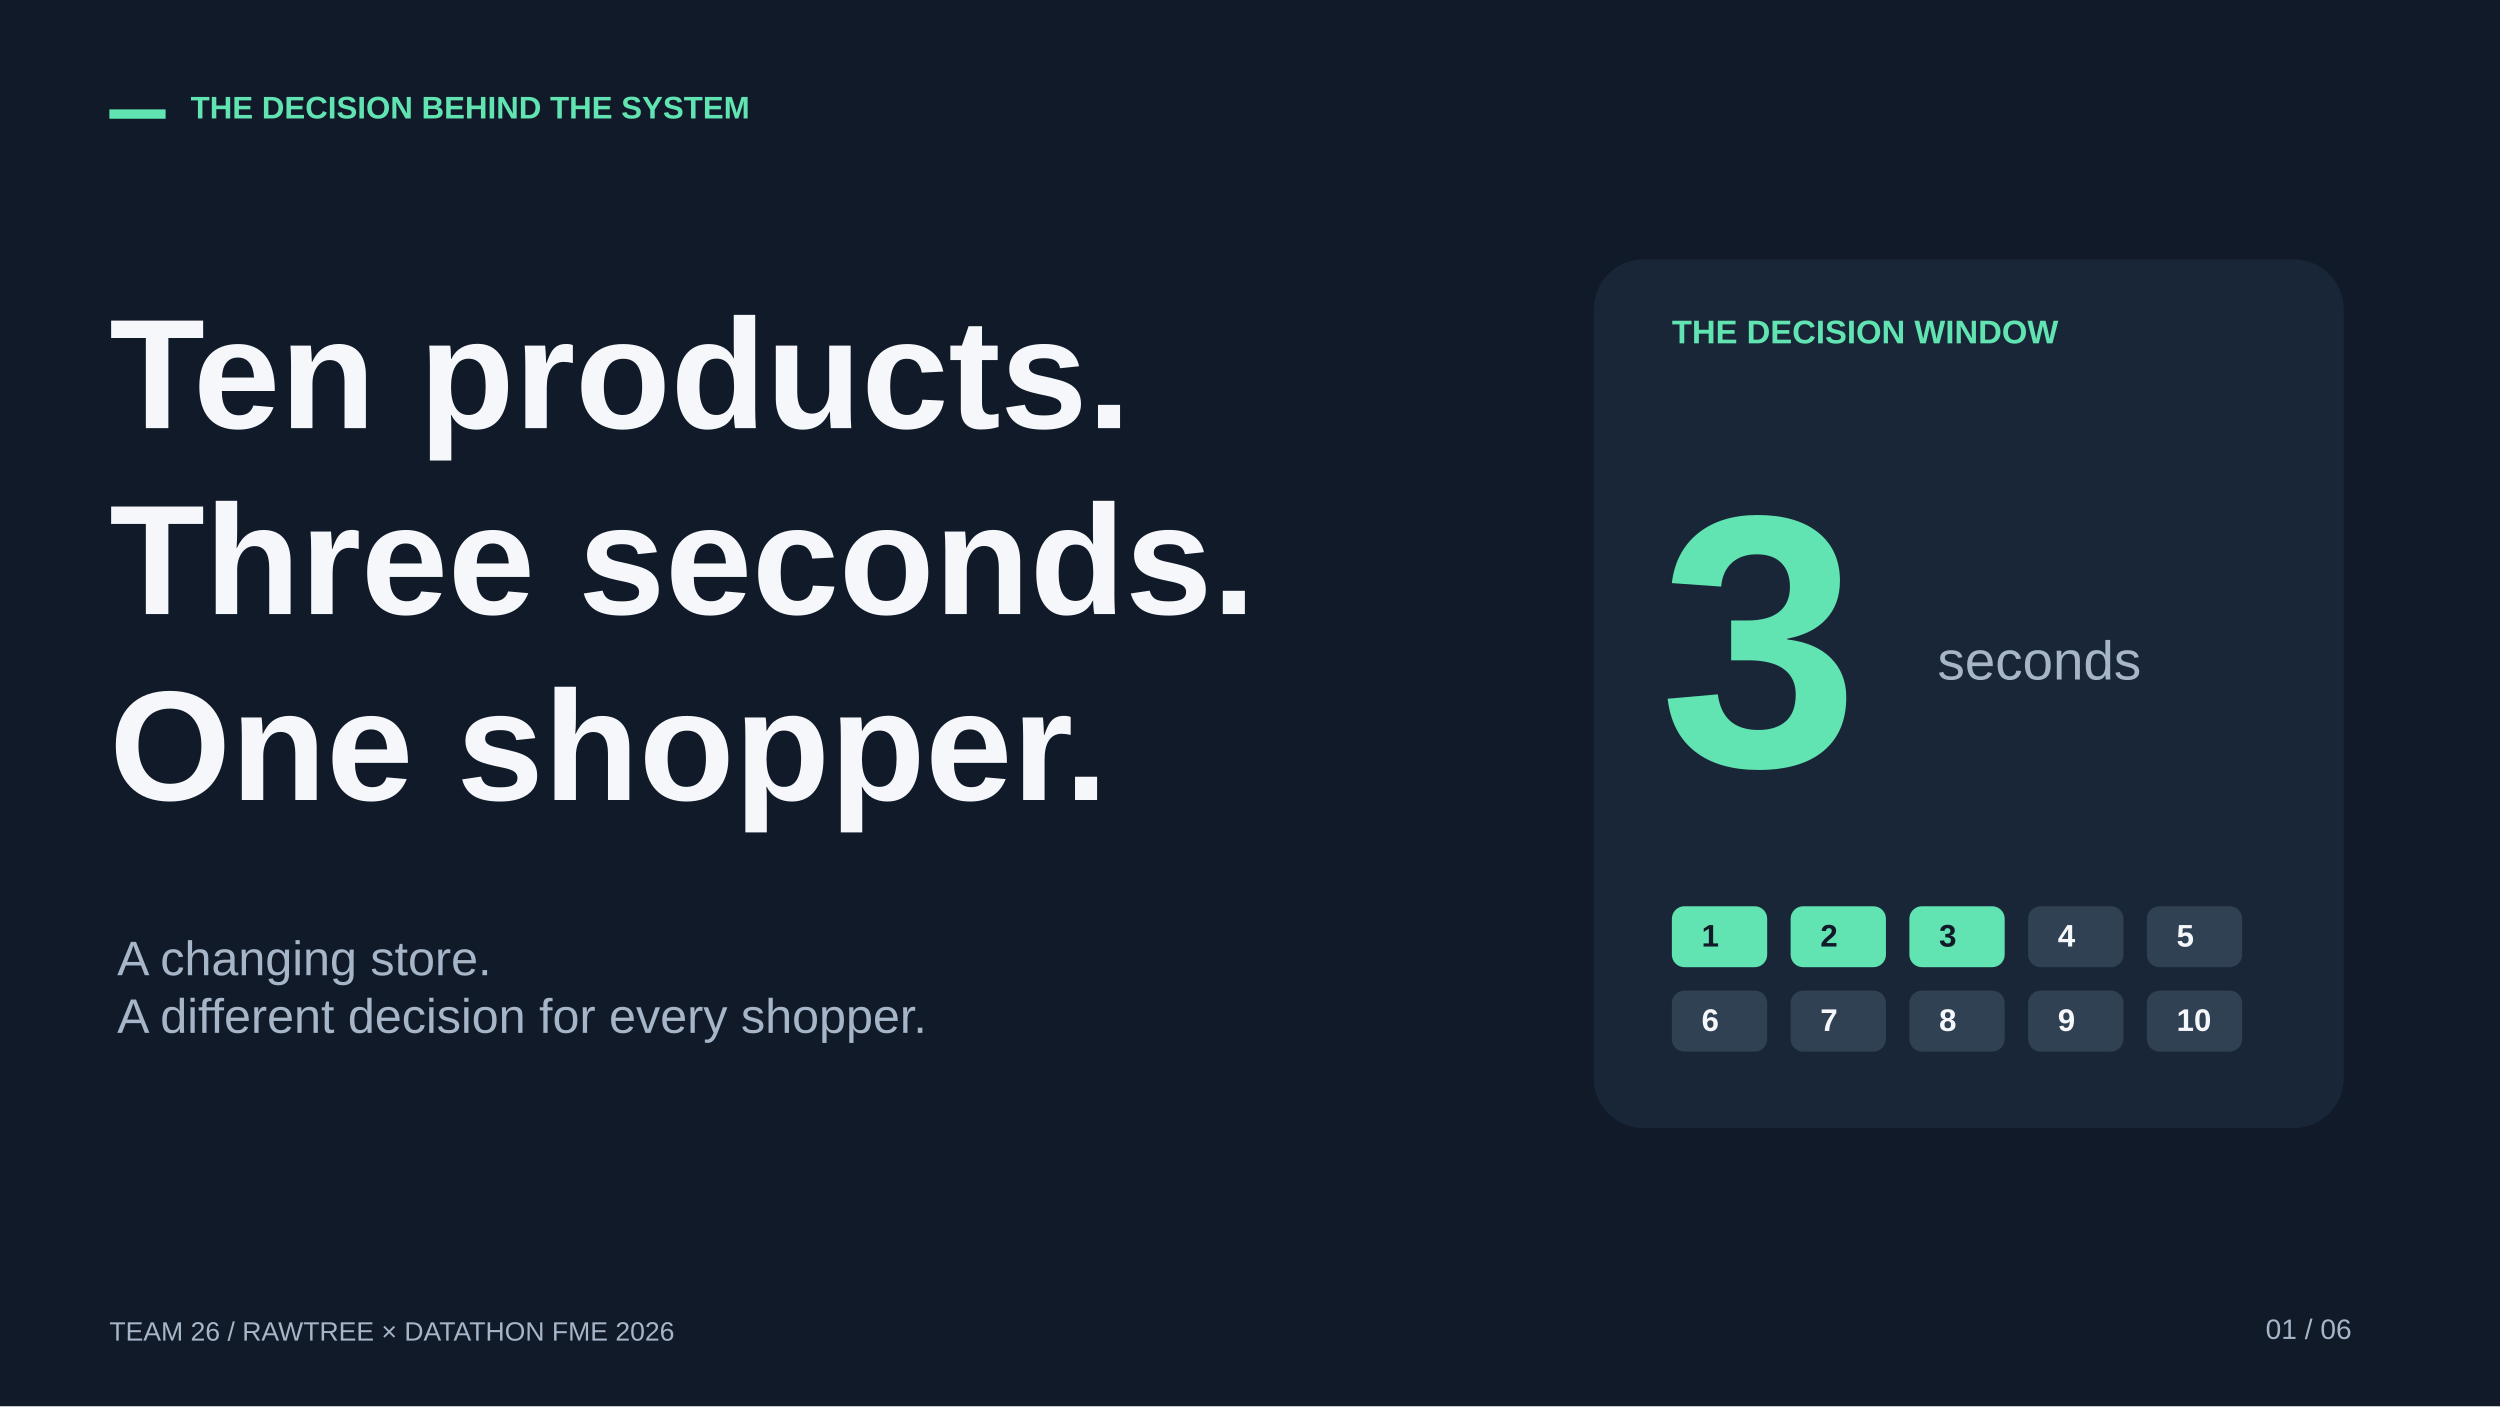
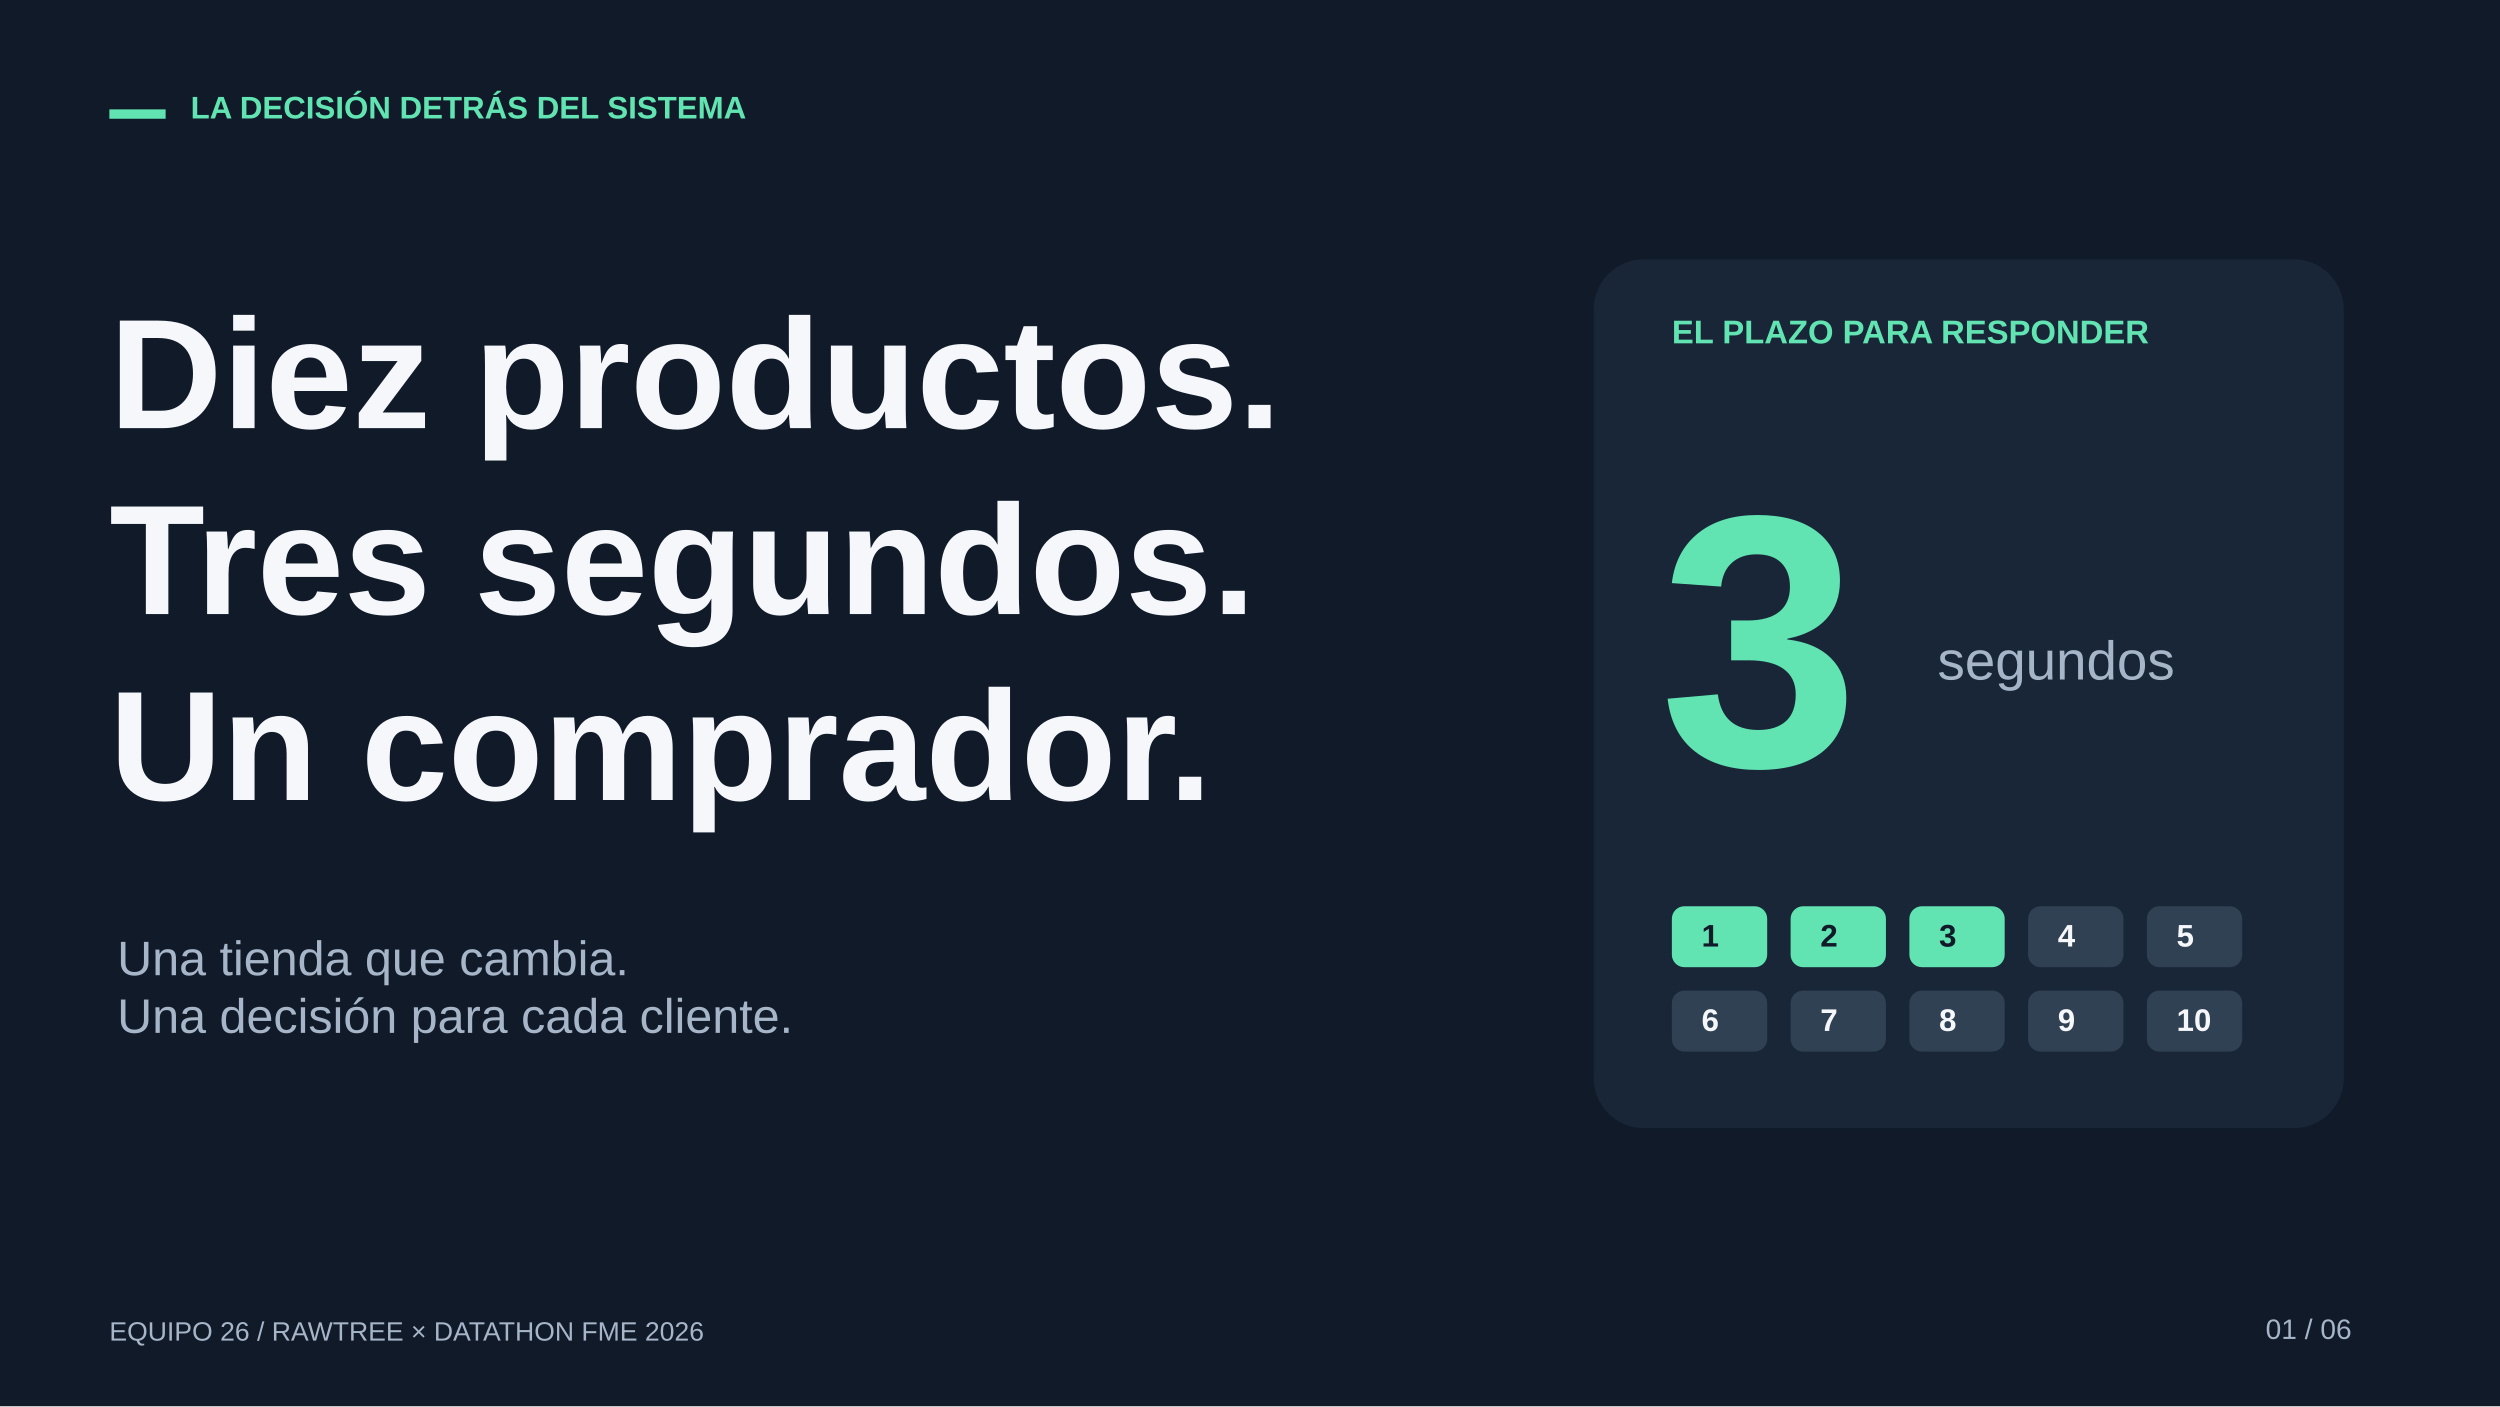
- <svg xmlns="http://www.w3.org/2000/svg" viewBox="0 0 1600 900" role="img" aria-label="Ten products. Three seconds. One shopper.">
+ <svg xmlns="http://www.w3.org/2000/svg" viewBox="0 0 1600 900" role="img" aria-label="Diez productos. Tres segundos. Un comprador.">
  <rect x="0" y="0" width="1600" height="900" rx="0" fill="#101A29" />
  <rect x="70" y="70" width="36" height="6" rx="0" fill="#61E4B1" />
  <text fill="#61E4B1" font-family="Arial, sans-serif" font-size="20" font-weight="700">
-     <tspan x="122" y="75.8">THE DECISION BEHIND THE SYSTEM</tspan>
+     <tspan x="122" y="75.8">LA DECISIÓN DETRÁS DEL SISTEMA</tspan>
  </text>
  <text fill="#A6B5C8" font-family="Arial, sans-serif" font-size="17" font-weight="400">
-     <tspan x="70" y="857.98">TEAM 26  /  RAWTREE × DATATHON FME 2026</tspan>
+     <tspan x="70" y="857.98">EQUIPO 26  /  RAWTREE × DATATHON FME 2026</tspan>
  </text>
  <text fill="#A6B5C8" font-family="Arial, sans-serif" font-size="18" font-weight="400">
    <tspan x="1450" y="856.92">01 / 06</tspan>
  </text>
  <text fill="#F5F7FA" font-family="Arial, sans-serif" font-size="100" font-weight="700">
-     <tspan x="70" y="274.0">Ten products.</tspan>
-     <tspan x="70" y="393.0">Three seconds.</tspan>
-     <tspan x="70" y="512.0">One shopper.</tspan>
+     <tspan x="70" y="274.0">Diez productos.</tspan>
+     <tspan x="70" y="393.0">Tres segundos.</tspan>
+     <tspan x="70" y="512.0">Un comprador.</tspan>
  </text>
  <text fill="#A6B5C8" font-family="Arial, sans-serif" font-size="31" font-weight="400">
-     <tspan x="75" y="624.14">A changing store.</tspan>
-     <tspan x="75" y="661.03">A different decision for every shopper.</tspan>
+     <tspan x="75" y="624.14">Una tienda que cambia.</tspan>
+     <tspan x="75" y="661.03">Una decisión para cada cliente.</tspan>
  </text>
  <rect x="1020" y="166" width="480" height="556" rx="32" fill="#192638" />
  <text fill="#61E4B1" font-family="Arial, sans-serif" font-size="21" font-weight="700">
-     <tspan x="1070" y="219.74">THE DECISION WINDOW</tspan>
+     <tspan x="1070" y="219.74">EL PLAZO PARA RESPONDER</tspan>
  </text>
  <text fill="#61E4B1" font-family="Arial, sans-serif" font-size="230" font-weight="700">
    <tspan x="1062" y="490.2">3</tspan>
  </text>
  <text fill="#A6B5C8" font-family="Arial, sans-serif" font-size="35" font-weight="400">
-     <tspan x="1240" y="434.9">seconds</tspan>
+     <tspan x="1240" y="434.9">segundos</tspan>
  </text>
  <rect x="1070" y="580" width="61" height="39" rx="8" fill="#61E4B1" />
  <text fill="#101A29" font-family="Arial, sans-serif" font-size="20" font-weight="700">
    <tspan x="1089" y="605.8">1</tspan>
  </text>
  <rect x="1146" y="580" width="61" height="39" rx="8" fill="#61E4B1" />
  <text fill="#101A29" font-family="Arial, sans-serif" font-size="20" font-weight="700">
    <tspan x="1165" y="605.8">2</tspan>
  </text>
  <rect x="1222" y="580" width="61" height="39" rx="8" fill="#61E4B1" />
  <text fill="#101A29" font-family="Arial, sans-serif" font-size="20" font-weight="700">
    <tspan x="1241" y="605.8">3</tspan>
  </text>
  <rect x="1298" y="580" width="61" height="39" rx="8" fill="#304154" />
  <text fill="#F5F7FA" font-family="Arial, sans-serif" font-size="20" font-weight="700">
    <tspan x="1317" y="605.8">4</tspan>
  </text>
  <rect x="1374" y="580" width="61" height="39" rx="8" fill="#304154" />
  <text fill="#F5F7FA" font-family="Arial, sans-serif" font-size="20" font-weight="700">
    <tspan x="1393" y="605.8">5</tspan>
  </text>
  <rect x="1070" y="634" width="61" height="39" rx="8" fill="#304154" />
  <text fill="#F5F7FA" font-family="Arial, sans-serif" font-size="20" font-weight="700">
    <tspan x="1089" y="659.8">6</tspan>
  </text>
  <rect x="1146" y="634" width="61" height="39" rx="8" fill="#304154" />
  <text fill="#F5F7FA" font-family="Arial, sans-serif" font-size="20" font-weight="700">
    <tspan x="1165" y="659.8">7</tspan>
  </text>
  <rect x="1222" y="634" width="61" height="39" rx="8" fill="#304154" />
  <text fill="#F5F7FA" font-family="Arial, sans-serif" font-size="20" font-weight="700">
    <tspan x="1241" y="659.8">8</tspan>
  </text>
  <rect x="1298" y="634" width="61" height="39" rx="8" fill="#304154" />
  <text fill="#F5F7FA" font-family="Arial, sans-serif" font-size="20" font-weight="700">
    <tspan x="1317" y="659.8">9</tspan>
  </text>
  <rect x="1374" y="634" width="61" height="39" rx="8" fill="#304154" />
  <text fill="#F5F7FA" font-family="Arial, sans-serif" font-size="20" font-weight="700">
    <tspan x="1393" y="659.8">10</tspan>
  </text>
</svg>
